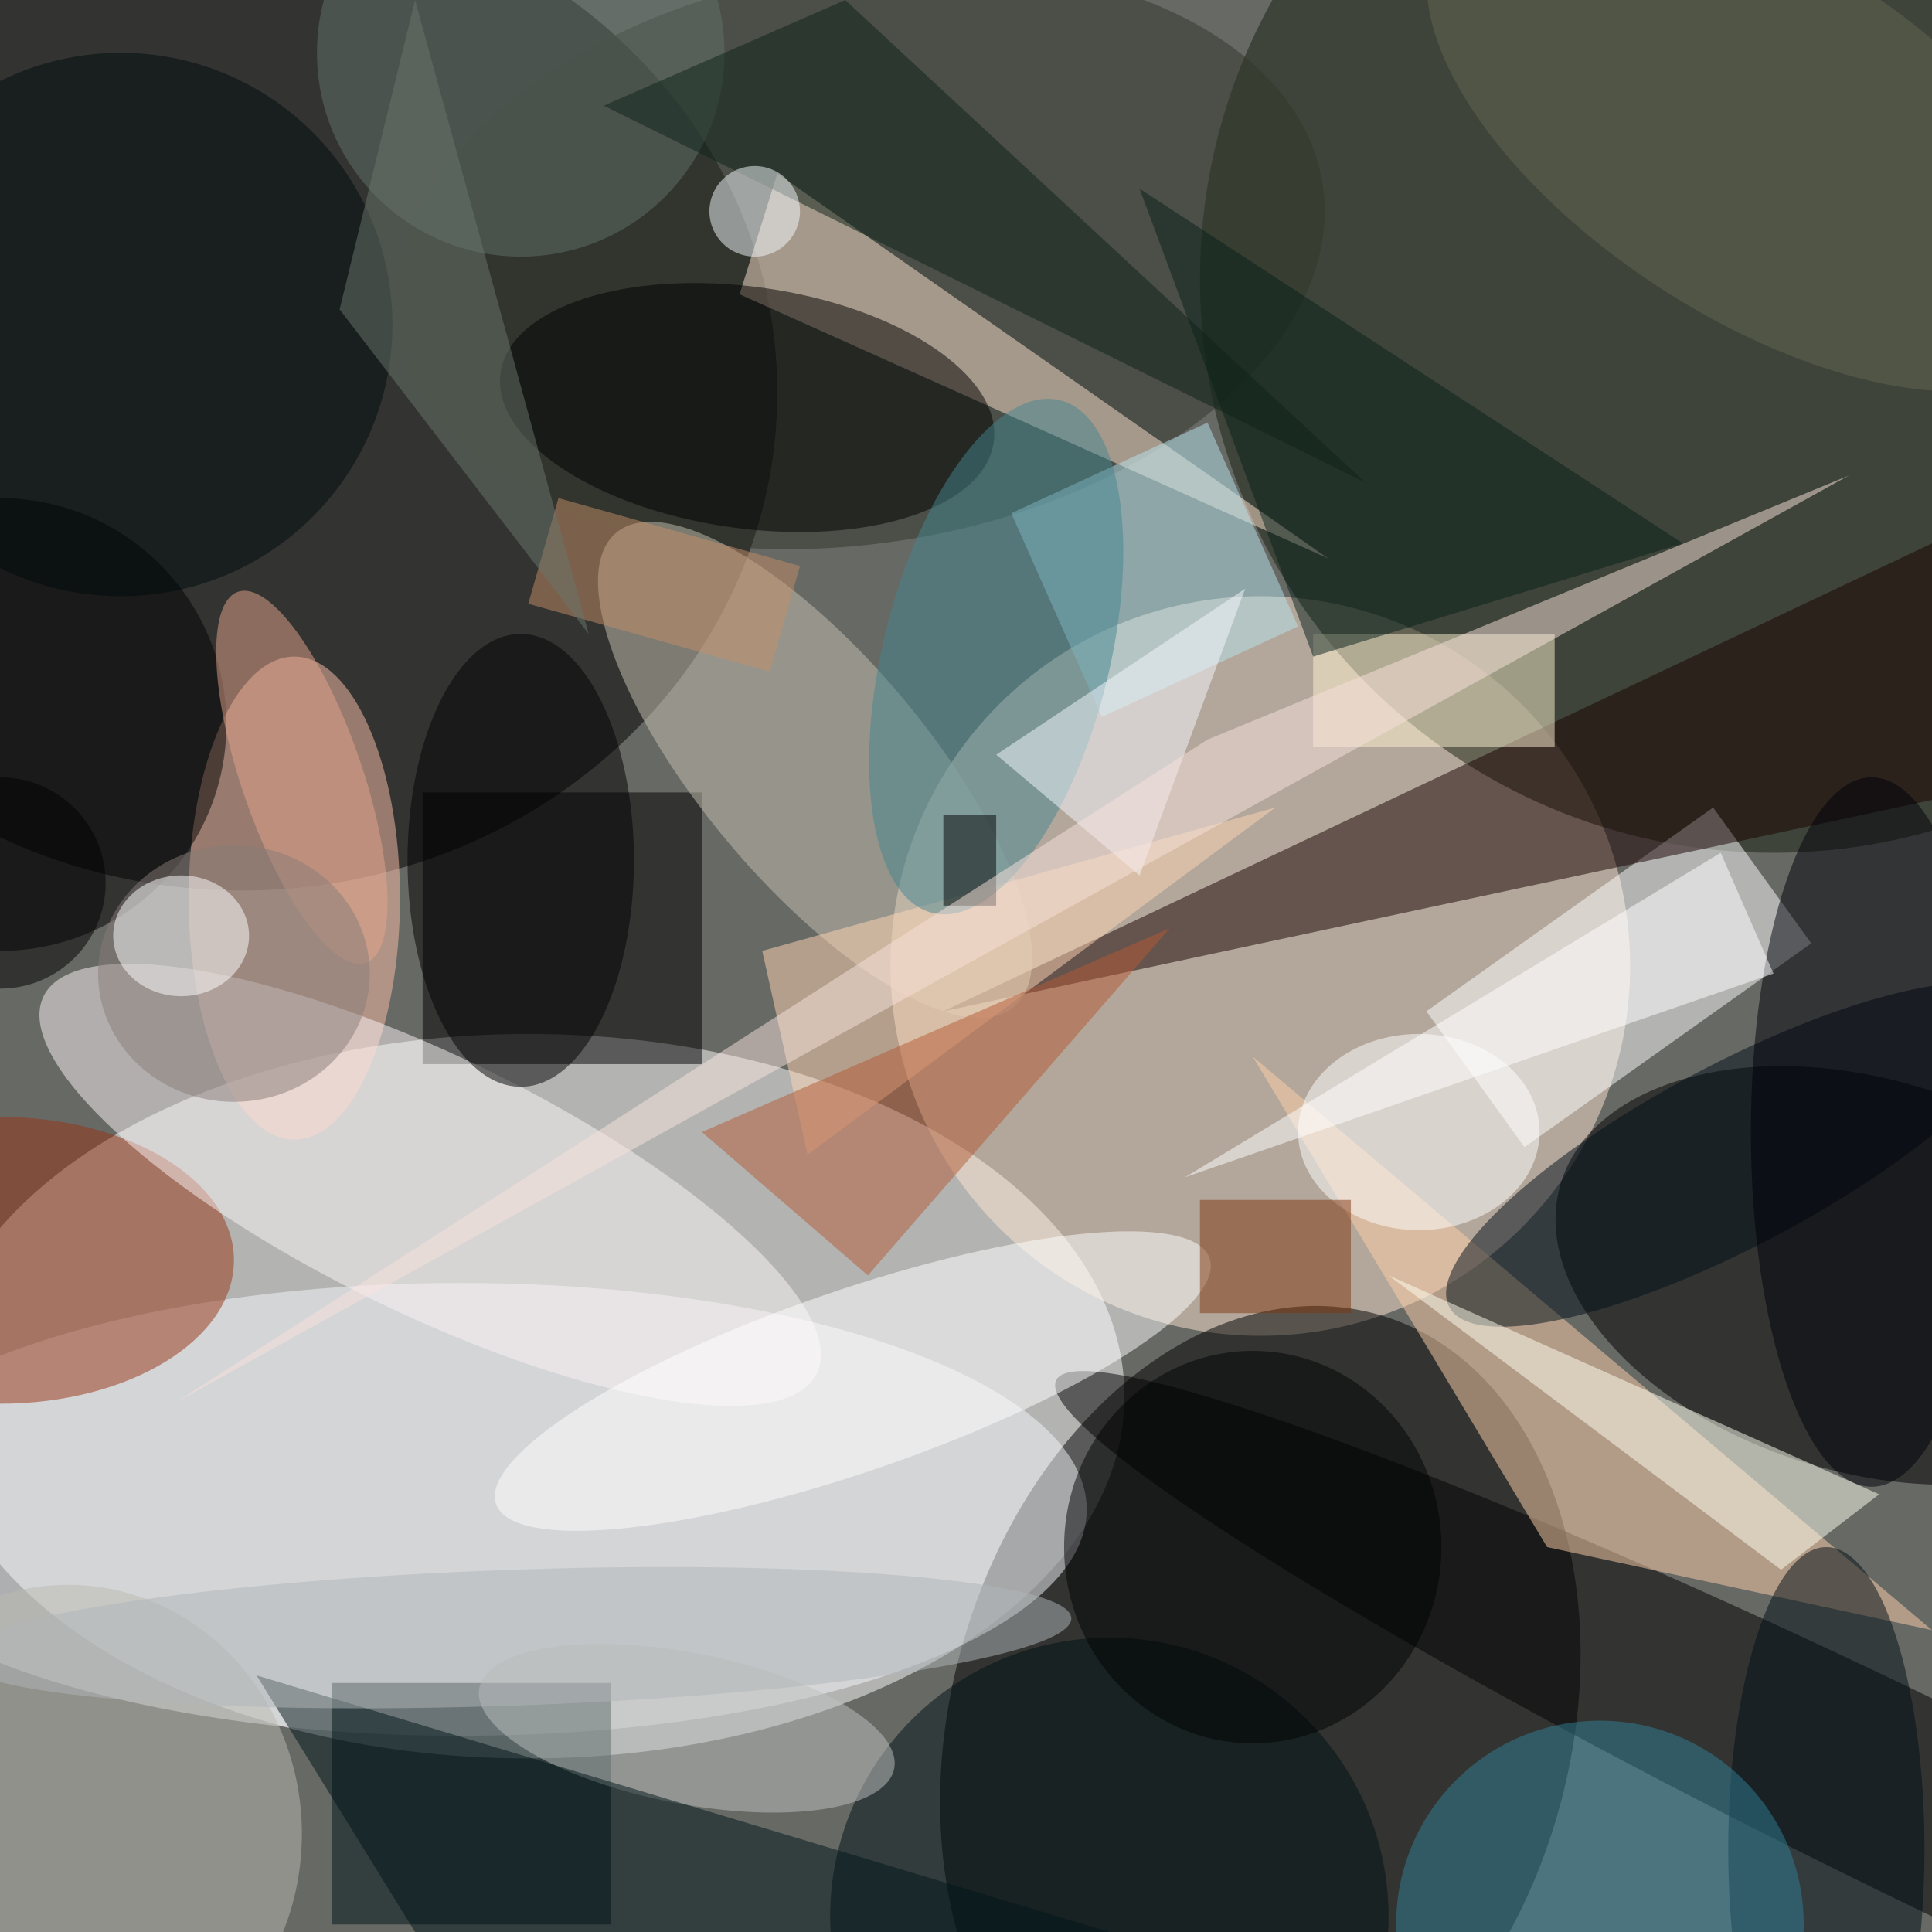
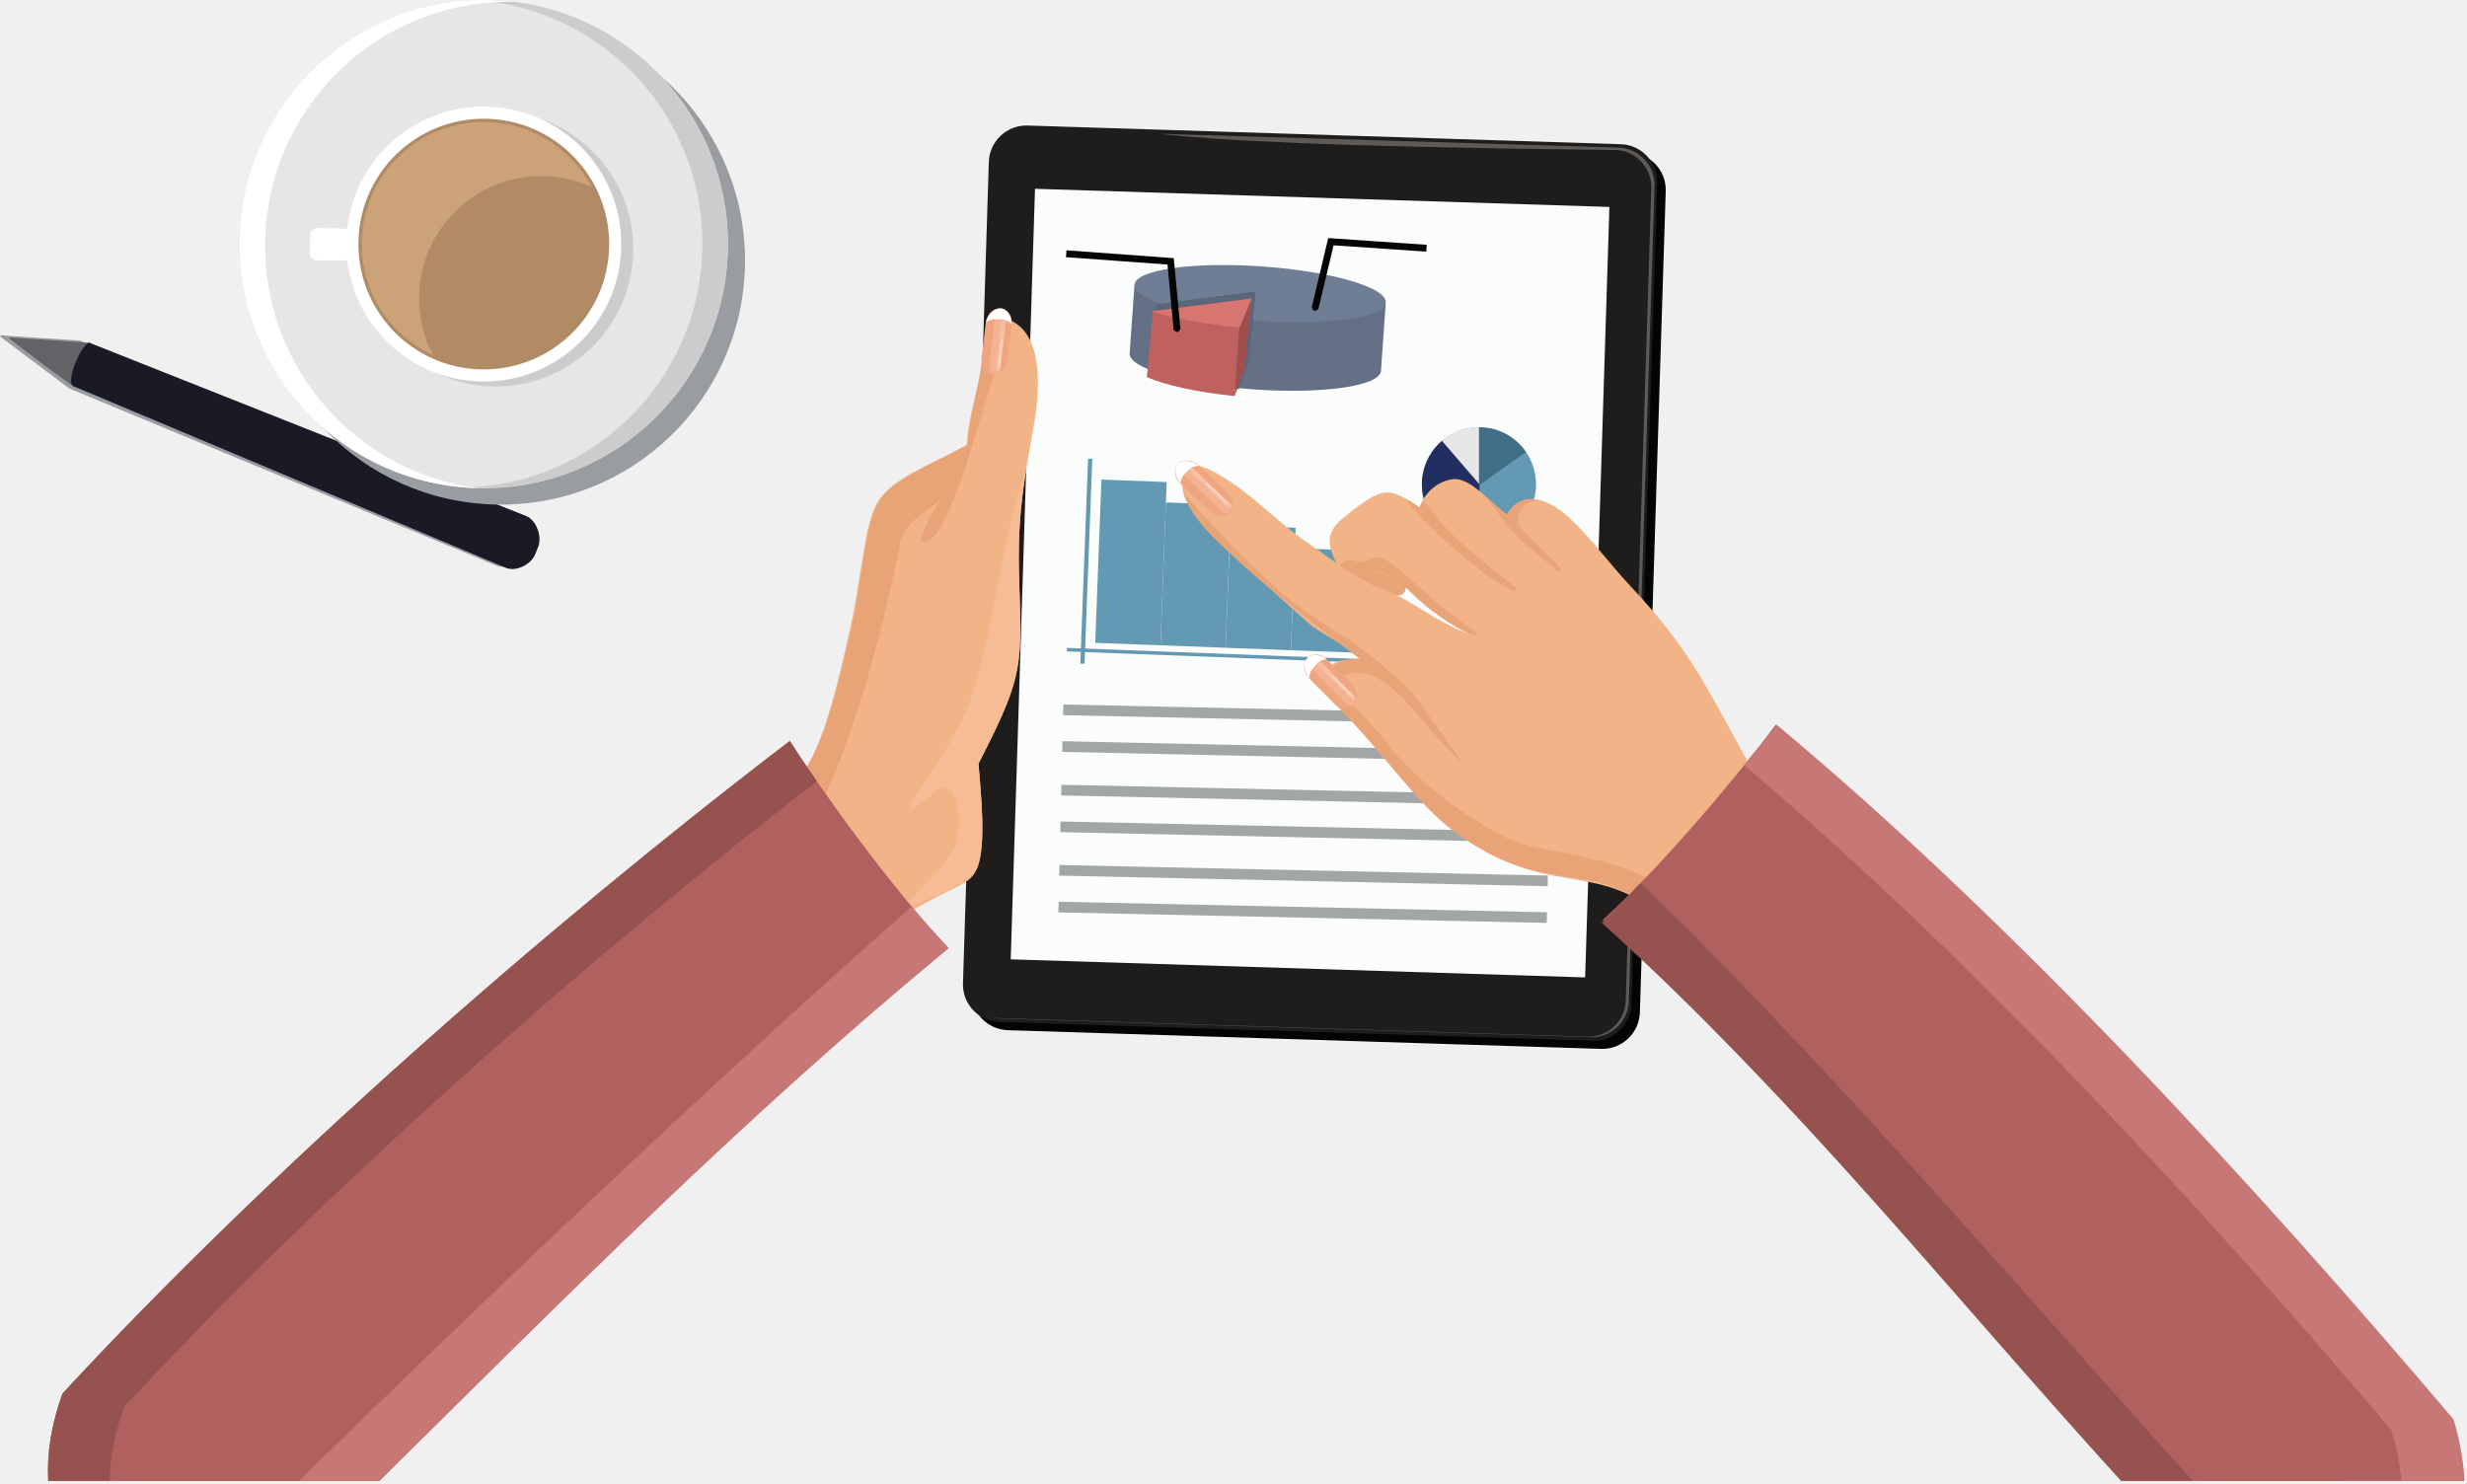
- <svg xmlns="http://www.w3.org/2000/svg" version="1.2" baseProfile="tiny" width="256" height="256" viewBox="0 0 256 256">
-   <rect x="0" y="0" width="256" height="256" id="0" fill="rgb(103,105,101)" fill-opacity="1" />
-   <ellipse cx="70" cy="185" rx="79" ry="48" id="1" fill="rgb(255,255,255)" fill-opacity="0.502" />
-   <circle cx="167" cy="128" r="49" id="2" fill="rgb(255,230,210)" fill-opacity="0.502" />
-   <g transform="translate(167 229) rotate(196) scale(41 57)">
-     <ellipse cx="0" cy="0" rx="1" ry="1" id="3" fill="rgb(0,0,0)" fill-opacity="0.502" />
+ <svg xmlns="http://www.w3.org/2000/svg" width="100%" height="100%" viewBox="0 0 650 391" version="1.1" xml:space="preserve" style="fill-rule:evenodd;clip-rule:evenodd;stroke-linejoin:round;stroke-miterlimit:1.414;">
+   <g transform="matrix(1,0,0,1,-971.275,-1276.42)">
+     <g transform="matrix(4.16667,0,0,4.16667,0,0)">
+       <g transform="matrix(-0.999814,-0.0192779,0.0192779,-0.999814,403.56,432.024)">
+         <path d="M167.407,100.938L171.606,101.135C172.686,101.184 172.681,101.293 171.771,100.619L168.041,97.933L167.949,97.877L140.773,87.216C140.124,86.962 139.184,87.446 138.933,88.096L138.749,88.572C138.498,89.222 138.888,90.27 139.543,90.516L167.385,100.945L167.407,100.938Z" style="fill:rgb(153,156,161);" />
+       </g>
+     </g>
+     <g transform="matrix(4.16667,0,0,4.16667,0,0)">
+       <g transform="matrix(-0.999814,-0.0192779,0.0192779,-0.999814,403.56,432.024)">
+         <path d="M166.769,100.808L170.045,100.966L171.012,101.009C172.093,101.057 172.087,101.166 171.177,100.491L169.582,99.312L167.695,98.01L166.769,100.808Z" style="fill:rgb(97,99,102);" />
+       </g>
+     </g>
+     <g transform="matrix(4.16667,0,0,4.16667,0,0)">
+       <g transform="matrix(-0.999814,-0.0192779,0.0192779,-0.999814,403.56,432.024)">
+         <path d="M166.791,100.818L138.949,90.388C138.294,90.143 137.904,89.096 138.155,88.445L138.339,87.97C138.59,87.319 139.53,86.832 140.179,87.09L167.786,98.066C168.191,98.453 167.293,100.68 166.791,100.818Z" style="fill:rgb(26,26,39);" />
+       </g>
+     </g>
+     <g transform="matrix(4.16667,0,0,4.16667,0,0)">
+       <g transform="matrix(-0.999814,-0.0192779,0.0192779,-0.999814,403.56,432.024)">
+         <path d="M140.859,91.077C149.385,91.077 156.296,97.988 156.296,106.514C156.296,115.039 149.385,121.95 140.859,121.95C132.334,121.95 125.423,115.039 125.423,106.514C125.423,97.988 132.334,91.077 140.859,91.077Z" style="fill:rgb(153,156,161);" />
+       </g>
+     </g>
+     <g transform="matrix(4.16667,0,0,4.16667,0,0)">
+       <g transform="matrix(-0.999814,-0.0192779,0.0192779,-0.999814,403.56,432.024)">
+         <path d="M141.962,92.095C150.487,92.095 157.398,99.006 157.398,107.532C157.398,116.057 150.487,122.968 141.962,122.968C133.436,122.968 126.524,116.057 126.524,107.532C126.524,99.006 133.436,92.095 141.962,92.095Z" style="fill:rgb(230,230,230);" />
+       </g>
+     </g>
+     <g transform="matrix(4.16667,0,0,4.16667,0,0)">
+       <g transform="matrix(-0.999814,-0.0192779,0.0192779,-0.999814,403.56,432.024)">
+         <path d="M141.962,92.095C142.232,92.095 142.5,92.102 142.767,92.116C134.616,92.535 128.136,99.276 128.136,107.532C128.136,115.787 134.616,122.528 142.767,122.948C142.5,122.961 142.232,122.968 141.962,122.968C133.436,122.968 126.524,116.057 126.524,107.532C126.524,99.006 133.436,92.095 141.962,92.095Z" style="fill:rgb(205,204,204);" />
+       </g>
+     </g>
+     <g transform="matrix(4.16667,0,0,4.16667,0,0)">
+       <g transform="matrix(-0.999814,-0.0192779,0.0192779,-0.999814,403.56,432.024)">
+         <path d="M141.981,92.095C150.498,92.105 157.398,99.013 157.398,107.532C157.398,116.057 150.487,122.968 141.962,122.968C141.411,122.968 140.866,122.939 140.33,122.883L140.35,122.883C148.876,122.883 155.788,115.971 155.788,107.446C155.788,99.472 149.74,92.91 141.981,92.095Z" style="fill:white;" />
+       </g>
+     </g>
+     <g transform="matrix(4.16667,0,0,4.16667,0,0)">
+       <g transform="matrix(-0.999814,-0.0192779,0.0192779,-0.999814,403.56,432.024)">
+         <path d="M141.198,98.541C146,98.541 149.892,102.433 149.892,107.234C149.892,112.036 146,115.928 141.198,115.928C136.396,115.928 132.503,112.036 132.503,107.234C132.503,102.433 136.396,98.541 141.198,98.541Z" style="fill:rgb(205,204,204);" />
+       </g>
+     </g>
+     <g transform="matrix(4.16667,0,0,4.16667,0,0)">
+       <g transform="matrix(-0.999814,-0.0192779,0.0192779,-0.999814,403.56,432.024)">
+         <path d="M141.962,98.838C146.763,98.838 150.655,102.73 150.655,107.532C150.655,112.333 146.763,116.225 141.962,116.225C137.16,116.225 133.268,112.333 133.268,107.532C133.268,102.73 137.16,98.838 141.962,98.838Z" style="fill:white;" />
+       </g>
+     </g>
+     <g transform="matrix(4.16667,0,0,4.16667,0,0)">
+       <g transform="matrix(-0.999814,-0.0192779,0.0192779,-0.999814,403.56,432.024)">
+         <path d="M141.962,99.604C146.34,99.604 149.89,103.153 149.89,107.532C149.89,111.91 146.34,115.459 141.962,115.459C137.583,115.459 134.032,111.91 134.032,107.532C134.032,103.153 137.583,99.604 141.962,99.604Z" style="fill:rgb(176,139,102);" />
+       </g>
+     </g>
+     <g transform="matrix(4.16667,0,0,4.16667,0,0)">
+       <g transform="matrix(-0.999814,-0.0192779,0.0192779,-0.999814,403.56,432.024)">
+         <path d="M145.028,100.447C147.764,101.634 149.679,104.358 149.679,107.532C149.679,111.793 146.224,115.249 141.962,115.249C139.053,115.249 136.521,113.64 135.206,111.264C136.146,111.672 137.182,111.898 138.272,111.898C142.535,111.898 145.989,108.443 145.989,104.18C145.989,102.827 145.641,101.554 145.028,100.447Z" style="fill:rgb(204,163,120);" />
+       </g>
+     </g>
+     <g transform="matrix(4.16667,0,0,4.16667,0,0)">
+       <g transform="matrix(-0.999814,-0.0192779,0.0192779,-0.999814,403.56,432.024)">
+         <path d="M150.822,106.302L152.519,106.302C152.75,106.302 152.941,106.493 152.941,106.726L152.941,107.915C152.941,108.148 152.75,108.338 152.519,108.338L150.822,108.338C150.587,108.338 150.397,108.148 150.397,107.915L150.397,106.726C150.397,106.493 150.587,106.302 150.822,106.302Z" style="fill:white;" />
+       </g>
+     </g>
+     <g transform="matrix(4.16667,0,0,4.16667,0,0)">
+       <path d="M298.62,314.797L336.141,315.98C337.443,316.02 338.476,317.119 338.437,318.424L336.802,370.378C336.759,371.68 335.659,372.713 334.354,372.673L296.833,371.491C295.53,371.451 294.497,370.352 294.537,369.046L296.172,317.093C296.215,315.79 297.314,314.757 298.62,314.797Z" style="fill:rgb(3,4,4);" />
+     </g>
+     <g transform="matrix(4.16667,0,0,4.16667,0,0)">
+       <path d="M298.078,314.279L335.6,315.461C336.905,315.501 337.938,316.605 337.895,317.906L336.261,369.86C336.221,371.162 335.118,372.195 333.815,372.155L296.295,370.973C294.989,370.933 293.956,369.833 293.999,368.528L295.634,316.577C295.674,315.272 296.776,314.239 298.078,314.279Z" style="fill:rgb(30,29,28);" />
+     </g>
+     <g transform="matrix(4.16667,0,0,4.16667,0,0)">
+       <path d="M306.426,314.801L335.45,315.674C336.742,315.714 337.769,316.807 337.729,318.103L336.104,369.654C336.064,370.949 334.972,371.973 333.68,371.933L296.444,370.76C296.142,370.75 295.853,370.684 295.59,370.57C295.836,370.667 296.099,370.724 296.378,370.733L333.49,371.902C334.779,371.942 335.868,370.92 335.908,369.631L337.526,318.245C337.566,316.956 336.546,315.866 335.254,315.827C334.36,315.8 313.577,315.674 306.426,314.801Z" style="fill:rgb(94,90,88);" />
+     </g>
+     <g transform="matrix(4.16667,0,0,4.16667,0,0)">
+       <path d="M298.554,318.281L334.875,319.428L333.341,368.152L297.019,367.01L298.554,318.281Z" style="fill:rgb(251,252,252);" />
+     </g>
+     <g transform="matrix(4.16667,0,0,4.16667,0,0)">
+       <path d="M300.287,353.215L331.168,353.883L331.155,354.557L300.271,353.89L300.287,353.215Z" style="fill:rgb(163,166,166);" />
+     </g>
+     <g transform="matrix(4.16667,0,0,4.16667,0,0)">
+       <path d="M300.168,358.291L331.049,358.958L331.032,359.633L300.151,358.965L300.168,358.291Z" style="fill:rgb(163,166,166);" />
+     </g>
+     <g transform="matrix(4.16667,0,0,4.16667,0,0)">
+       <path d="M300.048,363.366L330.93,364.034L330.913,364.708L300.031,364.04L300.048,363.366Z" style="fill:rgb(163,166,166);" />
+     </g>
+     <g transform="matrix(4.16667,0,0,4.16667,0,0)">
+       <path d="M302.755,336.67L306.881,336.826L306.488,347.149L302.363,346.994L302.755,336.67Z" style="fill:rgb(99,153,178);" />
+     </g>
+     <g transform="matrix(4.16667,0,0,4.16667,0,0)">
+       <path d="M306.831,338.115L310.953,338.272L310.61,347.306L306.488,347.149L306.831,338.115Z" style="fill:rgb(99,153,178);" />
+     </g>
+     <g transform="matrix(4.16667,0,0,4.16667,0,0)">
+       <path d="M310.906,339.564L315.032,339.72L314.736,347.462L310.61,347.306L310.906,339.564Z" style="fill:rgb(99,153,178);" />
+     </g>
+     <g transform="matrix(4.16667,0,0,4.16667,0,0)">
+       <path d="M314.982,341.008L319.107,341.168L318.861,347.618L314.736,347.462L314.982,341.008Z" style="fill:rgb(99,153,178);" />
+     </g>
+     <g transform="matrix(4.16667,0,0,4.16667,0,0)">
+       <path d="M302.177,335.358L301.686,348.319L301.42,348.31L301.911,335.348L302.177,335.358Z" style="fill:rgb(99,153,178);" />
+     </g>
+     <g transform="matrix(4.16667,0,0,4.16667,0,0)">
+       <path d="M300.576,347.313L320.665,348.076L320.659,348.296L300.566,347.535L300.576,347.313Z" style="fill:rgb(99,153,178);" />
+     </g>
+     <g transform="matrix(4.16667,0,0,4.16667,0,0)">
+       <path d="M300.344,350.894L331.225,351.561L331.208,352.235L300.327,351.567L300.344,350.894Z" style="fill:rgb(163,166,166);" />
+     </g>
+     <g transform="matrix(4.16667,0,0,4.16667,0,0)">
+       <path d="M300.224,355.969L331.105,356.637L331.089,357.311L300.207,356.644L300.224,355.969Z" style="fill:rgb(163,166,166);" />
+     </g>
+     <g transform="matrix(4.16667,0,0,4.16667,0,0)">
+       <path d="M300.102,361.044L330.985,361.712L330.969,362.386L300.085,361.715L300.102,361.044Z" style="fill:rgb(163,166,166);" />
+     </g>
+     <g transform="matrix(4.16667,0,0,4.16667,0,0)">
+       <path d="M326.628,333.361C328.621,333.361 330.238,334.98 330.238,336.973C330.238,338.965 328.621,340.583 326.628,340.583C324.635,340.583 323.018,338.965 323.018,336.973C323.018,334.98 324.635,333.361 326.628,333.361Z" style="fill:rgb(99,153,178);" />
+     </g>
+     <g transform="matrix(4.16667,0,0,4.16667,0,0)">
+       <path d="M326.628,333.361C326.804,333.361 326.977,333.375 327.149,333.398L326.628,337.042L323.018,336.973C323.018,336.278 323.213,335.63 323.552,335.079C324.189,334.049 325.329,333.361 326.628,333.361Z" style="fill:rgb(230,230,230);" />
+     </g>
+     <g transform="matrix(4.16667,0,0,4.16667,0,0)">
+       <path d="M326.661,336.973L326.628,340.583C324.635,340.583 323.018,338.965 323.018,336.973C323.018,335.869 323.512,334.883 324.289,334.222L326.661,336.973Z" style="fill:rgb(34,45,96);" />
+     </g>
+     <g transform="matrix(4.16667,0,0,4.16667,0,0)">
+       <path d="M326.628,333.361C327.86,333.361 328.949,333.98 329.601,334.923L326.628,337.042L326.628,333.361Z" style="fill:rgb(63,111,134);" />
+     </g>
+     <g transform="matrix(4.16667,0,0,4.16667,0,0)">
+       <path d="M320.426,329.841C320.267,330.768 316.696,331.27 312.364,330.964C308.033,330.658 304.565,329.661 304.539,328.725L304.539,328.722L304.539,328.685L304.841,324.417L320.731,325.532L320.43,329.805L320.43,329.841L320.426,329.841Z" style="fill:rgb(100,112,133);" />
+     </g>
+     <g transform="matrix(4.16667,0,0,4.16667,0,0)">
+       <path d="M312.913,323.19C317.301,323.5 320.802,324.52 320.735,325.47C320.669,326.416 317.059,326.938 312.67,326.629C308.282,326.319 304.778,325.3 304.845,324.351C304.911,323.4 308.521,322.882 312.913,323.19Z" style="fill:rgb(111,125,149);" />
+     </g>
+     <g transform="matrix(4.16667,0,0,4.16667,0,0)">
+       <path d="M311.435,330.953C309.066,330.711 307.057,330.266 305.881,329.758L306.256,325.586L312.511,324.785L311.74,326.619L311.435,330.953Z" style="fill:rgb(89,102,123);" />
+     </g>
+     <g transform="matrix(4.16667,0,0,4.16667,0,0)">
+       <path d="M311.435,330.953L312.079,329.216L312.511,324.785L311.74,326.619L311.435,330.953Z" style="fill:rgb(89,102,123);" />
+     </g>
+     <g transform="matrix(4.16667,0,0,4.16667,0,0)">
+       <path d="M306.232,325.586L312.511,324.785L311.74,326.619L311.74,326.622C309.551,326.403 307.438,326.044 306.232,325.586Z" style="fill:rgb(89,102,123);" />
+     </g>
+     <g transform="matrix(4.16667,0,0,4.16667,0,0)">
+       <path d="M311.179,331.389C308.811,331.147 306.801,330.701 305.625,330.189L306,326.018L312.255,325.221L311.484,327.051L311.179,331.389Z" style="fill:rgb(190,97,95);" />
+     </g>
+     <g transform="matrix(4.16667,0,0,4.16667,0,0)">
+       <path d="M311.179,331.389L311.823,329.651L312.255,325.221L311.484,327.051L311.179,331.389Z" style="fill:rgb(161,79,77);" />
+     </g>
+     <g transform="matrix(4.16667,0,0,4.16667,0,0)">
+       <path d="M305.978,326.021L312.255,325.221L311.484,327.051L311.484,327.054C309.296,326.835 307.187,326.476 305.978,326.021Z" style="fill:rgb(215,117,113);" />
+     </g>
+     <g transform="matrix(4.16667,0,0,4.16667,0,0)">
+       <path d="M307.322,327.233L306.934,323.071L300.513,322.603L300.543,322.171L307.146,322.652L307.329,322.666L307.346,322.849L307.754,327.196L307.322,327.233Z" style="fill:rgb(3,4,4);" />
+     </g>
+     <g transform="matrix(4.16667,0,0,4.16667,0,0)">
+       <path d="M307.548,327.034C307.631,327.041 307.694,327.11 307.691,327.196C307.685,327.28 307.611,327.343 307.528,327.336C307.442,327.329 307.379,327.257 307.386,327.174C307.393,327.091 307.465,327.027 307.548,327.034Z" style="fill:rgb(3,4,4);" />
+     </g>
+     <g transform="matrix(4.16667,0,0,4.16667,0,0)">
+       <path d="M316.042,325.825L317.052,321.576L317.095,321.397L317.277,321.41L323.326,321.822L323.296,322.254L317.434,321.855L316.464,325.925L316.042,325.825Z" style="fill:rgb(3,4,4);" />
+     </g>
+     <g transform="matrix(4.16667,0,0,4.16667,0,0)">
+       <path d="M316.268,325.692C316.185,325.689 316.111,325.752 316.104,325.835C316.098,325.918 316.161,325.991 316.244,325.998C316.331,326.001 316.403,325.938 316.407,325.855C316.414,325.772 316.351,325.698 316.268,325.692Z" style="fill:rgb(3,4,4);" />
+     </g>
+     <g transform="matrix(4.16667,0,0,4.16667,0,0)">
+       <path d="M240.584,400L249.316,395.048C250.452,396.403 252.106,398.141 253.993,400L240.584,400Z" style="fill:rgb(176,96,94);" />
+     </g>
+     <g transform="matrix(4.16667,0,0,4.16667,0,0)">
+       <path d="M295.494,326.878C296.557,326.532 296.703,326.343 297.391,326.825C298.995,327.94 298.908,330.91 298.447,333.441C298.151,335.065 297.952,336.189 297.782,337.517C297.182,342.204 297.886,345.077 297.523,348.037C297.291,349.92 296.57,351.551 294.982,354.627C295.146,356.67 295.464,359.732 294.919,361.184C294.574,362.107 293.939,362.24 292.352,363.058C288.805,364.888 286.336,366.851 279.68,373.245L274.152,366.249C279.301,361.516 282.211,358.569 284.32,354.527C285.354,352.544 286.008,349.811 286.765,346.528C287.672,342.605 287.698,339.517 288.645,338.019C289.525,336.624 291.581,335.909 294.226,334.478C294.338,332.96 294.647,332.023 294.926,330.718C295.175,329.562 295.335,328.13 295.494,326.878Z" style="fill:rgb(242,179,135);" />
+     </g>
+     <g transform="matrix(4.16667,0,0,4.16667,0,0)">
+       <path d="M298.009,335.952C297.929,336.471 297.853,336.976 297.782,337.517C297.182,342.204 297.886,345.08 297.523,348.037C297.291,349.917 296.57,351.551 294.982,354.627C295.146,356.67 295.464,359.732 294.919,361.184C294.617,361.987 292.401,363.041 290.213,363.784C291.96,361.493 294.129,360.649 293.684,357.613C293.581,356.909 293.365,356.371 293.043,356.165C292.733,355.966 292.494,356.244 291.896,356.706C289.964,358.201 290.624,357.324 291.479,355.969C292.704,354.016 293.847,352.398 294.471,350.571C296.135,345.682 296.212,341.062 298.009,335.952Z" style="fill:rgb(245,188,150);" />
+     </g>
+     <g transform="matrix(4.16667,0,0,4.16667,0,0)">
+       <path d="M295.534,326.855C295.627,326.825 296.314,326.629 296.411,326.608C296.736,328.356 295.793,330.419 294.969,333.223C294.61,334.428 294.288,335.577 293.856,336.757C293.335,338.185 292.282,340.995 291.368,340.593C291.239,340.486 291.718,339.225 292.574,337.966C291.219,339.059 290.27,339.4 290,340.789C289.339,344.193 287.954,350.216 285.791,355.511C283.323,361.556 280.646,362.286 275.468,367.13L273.628,365.13C284.077,355.822 284.543,356.5 286.848,346.528C287.755,342.605 287.781,339.517 288.728,338.019C289.608,336.624 291.668,335.909 294.309,334.478C294.421,332.96 294.67,332.023 294.946,330.718C295.195,329.562 295.374,328.106 295.534,326.855Z" style="fill:rgb(232,164,119);" />
+     </g>
+     <g transform="matrix(4.16667,0,0,4.16667,0,0)">
+       <path d="M295.438,326.752L295.175,328.997C295.112,329.525 295.435,329.977 295.886,330.007C296.338,330.033 296.756,329.628 296.819,329.1L297.082,326.855C297.142,326.326 296.822,325.875 296.371,325.845C295.919,325.818 295.501,326.227 295.438,326.752Z" style="fill:rgb(238,165,128);" />
+     </g>
+     <g transform="matrix(4.16667,0,0,4.16667,0,0)">
+       <path d="M296.045,326.257L295.657,329.562C295.63,329.798 295.773,330 295.976,330.014C296.175,330.023 296.364,329.844 296.391,329.608L296.776,326.3C296.806,326.067 296.663,325.864 296.461,325.852C296.258,325.838 296.072,326.021 296.045,326.257Z" style="fill:rgb(243,178,146);" />
+     </g>
+     <g transform="matrix(4.16667,0,0,4.16667,0,0)">
+       <path d="M296.414,326.752L296.075,329.638C296.065,329.731 296.118,329.808 296.198,329.814C296.278,329.821 296.351,329.748 296.361,329.658L296.696,326.769C296.71,326.679 296.653,326.599 296.573,326.596C296.497,326.589 296.424,326.658 296.414,326.752Z" style="fill:rgb(248,191,163);" />
+     </g>
+     <g transform="matrix(4.16667,0,0,4.16667,0,0)">
+       <path d="M297.072,326.821C297.065,326.293 296.776,325.871 296.371,325.845C295.966,325.821 295.58,326.203 295.454,326.722C295.66,326.582 295.893,326.506 296.129,326.522L296.454,326.542C296.689,326.556 296.899,326.658 297.072,326.821Z" style="fill:white;" />
+     </g>
+     <g transform="matrix(4.16667,0,0,4.16667,0,0)">
+       <path d="M296.428,327.828L296.229,329.528C296.225,329.552 296.238,329.571 296.258,329.571C296.278,329.575 296.298,329.555 296.301,329.532L296.5,327.835C296.504,327.812 296.487,327.788 296.467,327.788C296.447,327.788 296.428,327.805 296.428,327.828Z" style="fill:rgb(253,227,214);" />
+     </g>
+     <g transform="matrix(4.16667,0,0,4.16667,0,0)">
+       <path d="M237.06,394.467C250.024,380.466 267.276,365.243 283.048,353.202C285.001,356.251 289.426,362.456 293.089,366.299C280.145,376.975 268.778,388.441 257.088,400L236.156,400C236.06,398.316 236.339,396.446 237.06,394.467Z" style="fill:rgb(176,96,94);" />
+     </g>
+     <g transform="matrix(4.16667,0,0,4.16667,0,0)">
+       <path d="M236.156,400C236.06,398.316 236.339,396.446 237.057,394.467C250.024,380.466 267.276,365.243 283.048,353.202C283.5,353.902 284.077,354.773 284.752,355.743C269.589,367.495 253.326,381.961 240.959,395.317C240.358,396.968 240.065,398.546 240.039,400L236.156,400Z" style="fill:rgb(150,82,79);" />
+     </g>
+     <g transform="matrix(4.16667,0,0,4.16667,0,0)">
+       <path d="M290.758,363.675C291.548,364.615 292.335,365.509 293.089,366.299C280.145,376.975 268.778,388.441 257.088,400L252.011,400C262.371,389.833 278.295,374.62 290.758,363.675Z" style="fill:rgb(199,120,118);" />
+     </g>
+     <g transform="matrix(4.16667,0,0,4.16667,0,0)">
+       <path d="M321.98,343.48C322.044,343.738 321.791,343.991 321.546,344.004C320.643,344.054 318.317,342.666 318.071,342.569C318.45,342.366 318.676,341.998 319.2,341.965C319.726,341.932 320.549,342.121 321.037,342.387C321.522,342.652 321.897,343.127 321.98,343.48Z" style="fill:rgb(232,164,119);" />
+     </g>
+     <g transform="matrix(4.16667,0,0,4.16667,0,0)">
+       <path d="M318.506,342.649C319.311,342.446 320.081,342.406 320.818,342.735C322.313,343.403 324.203,345.091 325.92,346.386C324.396,345.938 322.018,344.131 320.845,343.705C319.098,343.071 318.506,342.649 318.506,342.649ZM349.245,361.197C343.697,355.972 344.093,354.959 340.632,349.149C339.569,347.366 338.134,345.436 336.234,343.437C334.836,341.965 333.009,339.417 331.567,338.474C330.411,337.72 329.132,337.583 328.401,338.886C327.382,338.175 326.08,336.504 324.983,336.644C324.193,336.743 323.286,337.291 322.864,338.427C321.881,337.753 321.297,337.474 320.771,337.483C319.951,337.504 318.756,338.53 318.008,339.132C316.553,340.297 317.33,341.423 318.058,342.775C315.201,342.669 317.885,347.289 319.51,348.203C318.104,348.04 317.543,347.718 316.237,349.585C317.424,350.674 318.766,352.089 319.984,353.521C322.492,356.474 323.642,357.965 325.545,359.271C332.438,363.99 334.825,359.403 341.386,367.512L349.245,361.197Z" style="fill:rgb(242,179,135);" />
+     </g>
+     <g transform="matrix(4.16667,0,0,4.16667,0,0)">
+       <path d="M316.265,349.495C320.21,344.901 323.509,352.143 325.694,354.644C322.994,352.634 320.449,346.845 317.161,349.607C317.32,349.688 318.596,350.595 320.821,353.345C323.213,356.301 325.581,357.706 327.398,358.825C331.328,361.247 336.739,359.107 342.814,366.362L341.316,367.611C334.427,358.984 332.438,363.99 325.545,359.271C323.642,357.965 322.492,356.474 319.984,353.521C318.766,352.089 317.241,350.598 316.265,349.495ZM317.719,342.15L318.058,342.775L317.932,342.772L317.968,342.782C318.749,343.001 319.383,343.383 320.47,343.52L318.49,342.612C319.423,342.593 320.008,342.37 320.599,342.593C321.729,343.022 322.559,344.147 323.559,344.895C324.31,345.459 325.993,346.655 326.535,346.473C326.611,346.445 324.934,345.27 323.871,344.37C322.563,343.264 321.233,341.855 320.37,341.6C319.944,341.474 319.662,341.815 319.24,341.878C318.928,341.925 318.463,341.643 318.164,341.822C318.015,341.911 317.865,342.022 317.719,342.15ZM323.137,337.926C323.16,337.999 323.193,338.075 323.246,338.151C324.412,339.872 326.275,341.356 327.571,342.413C328.285,342.998 329.043,343.496 329.01,343.659C328.96,343.921 327.993,343.347 326.967,342.586C325.332,341.377 323.256,339.497 322.303,338.294C322.303,338.294 322.153,338.102 321.957,337.862C322.224,338.009 322.525,338.201 322.881,338.443C322.947,338.261 323.034,338.089 323.137,337.926ZM330.352,337.949C329.591,337.796 328.873,338.032 328.392,338.886C327.934,338.564 327.418,338.049 326.891,337.594C327.894,338.716 328.266,339.604 329.392,340.616C329.627,340.825 331.518,342.406 331.604,342.423C332.218,342.556 331.162,341.603 330.368,340.842C329.747,340.247 329.182,339.666 329.129,339.47C328.97,338.882 329.428,338.351 329.764,338.148C329.92,338.056 330.119,337.988 330.352,337.949Z" style="fill:rgb(232,164,119);" />
+     </g>
+     <g transform="matrix(4.16667,0,0,4.16667,0,0)">
+       <path d="M323.189,350.398L316.098,345.968L310.411,340.872C307.442,338.115 307.631,336.597 308.166,336.096C308.638,335.653 309.156,335.641 311.01,336.873C312.411,337.806 313.999,339.4 315.377,340.37C317.785,342.067 318.686,342.762 320.396,343.609C321.722,344.267 322.037,344.293 323.227,345.29C324.033,345.968 324.927,346.734 325.05,346.622C325.754,349.106 324.728,349.953 323.189,350.398Z" style="fill:rgb(242,179,135);" />
+     </g>
+     <g transform="matrix(4.16667,0,0,4.16667,0,0)">
+       <path d="M310.411,340.872C308.797,339.374 308.119,338.241 307.917,337.44C309.811,339.696 311.598,341.477 313.557,343.31C315.032,344.689 316.875,345.838 318.32,346.731C318.603,346.904 322.041,349.386 323.153,351.116C320.33,348.87 313.8,344.227 310.411,340.872Z" style="fill:rgb(232,164,119);" />
+     </g>
+     <g transform="matrix(4.16667,0,0,4.16667,0,0)">
+       <path d="M307.771,336.949L309.524,338.623C309.937,339.015 310.541,339.082 310.866,338.77C311.192,338.457 311.122,337.879 310.711,337.487L308.957,335.81C308.545,335.418 307.94,335.352 307.614,335.664C307.289,335.976 307.359,336.554 307.771,336.949Z" style="fill:rgb(238,165,128);" />
+     </g>
+     <g transform="matrix(4.16667,0,0,4.16667,0,0)">
+       <path d="M307.751,336.175L310.335,338.644C310.518,338.815 310.787,338.846 310.933,338.706C311.076,338.566 311.046,338.311 310.863,338.135L308.279,335.667C308.093,335.491 307.824,335.464 307.681,335.604C307.535,335.743 307.564,335.999 307.751,336.175Z" style="fill:rgb(243,178,146);" />
+     </g>
+     <g transform="matrix(4.16667,0,0,4.16667,0,0)">
+       <path d="M308.422,336.231L310.678,338.388C310.75,338.454 310.854,338.467 310.91,338.414C310.966,338.357 310.956,338.258 310.883,338.191L308.628,336.035C308.555,335.966 308.452,335.956 308.396,336.009C308.339,336.065 308.349,336.165 308.422,336.231Z" style="fill:rgb(248,191,163);" />
+     </g>
+     <g transform="matrix(4.16667,0,0,4.16667,0,0)">
+       <path d="M308.924,335.797C308.465,335.451 307.907,335.385 307.614,335.664C307.322,335.942 307.396,336.478 307.758,336.916C307.774,336.67 307.864,336.451 308.033,336.288L308.27,336.063C308.438,335.899 308.668,335.814 308.924,335.797Z" style="fill:white;" />
+     </g>
+     <g transform="matrix(4.16667,0,0,4.16667,0,0)">
+       <path d="M309.355,336.933L310.684,338.201C310.704,338.218 310.73,338.222 310.744,338.208C310.761,338.194 310.757,338.168 310.737,338.151L309.408,336.883C309.392,336.866 309.365,336.862 309.349,336.876C309.335,336.89 309.339,336.916 309.355,336.933Z" style="fill:rgb(253,227,214);" />
+     </g>
+     <g transform="matrix(4.16667,0,0,4.16667,0,0)">
+       <path d="M315.902,349.256L317.496,350.86C317.868,351.235 318.423,351.269 318.726,350.934C319.031,350.598 318.975,350.013 318.6,349.638L317.005,348.033C316.633,347.658 316.078,347.625 315.776,347.96C315.474,348.296 315.53,348.881 315.902,349.256Z" style="fill:rgb(238,165,128);" />
+     </g>
+     <g transform="matrix(4.16667,0,0,4.16667,0,0)">
+       <path d="M315.893,348.472L318.237,350.834C318.406,351.003 318.652,351.017 318.789,350.867C318.922,350.718 318.898,350.458 318.732,350.289L316.384,347.927C316.218,347.758 315.972,347.744 315.836,347.894C315.699,348.043 315.727,348.303 315.893,348.472Z" style="fill:rgb(243,178,146);" />
+     </g>
+     <g transform="matrix(4.16667,0,0,4.16667,0,0)">
+       <path d="M316.51,348.492L318.56,350.555C318.623,350.621 318.719,350.628 318.772,350.567C318.825,350.512 318.815,350.408 318.749,350.346L316.703,348.279C316.637,348.216 316.54,348.209 316.486,348.266C316.437,348.325 316.447,348.426 316.51,348.492Z" style="fill:rgb(248,191,163);" />
+     </g>
+     <g transform="matrix(4.16667,0,0,4.16667,0,0)">
+       <path d="M316.979,348.021C316.56,347.694 316.049,347.661 315.776,347.96C315.504,348.263 315.563,348.801 315.889,349.226C315.909,348.974 315.995,348.747 316.154,348.571L316.37,348.329C316.53,348.153 316.739,348.054 316.979,348.021Z" style="fill:white;" />
+     </g>
+     <g transform="matrix(4.16667,0,0,4.16667,0,0)">
+       <path d="M317.36,349.152L318.566,350.368C318.583,350.382 318.606,350.385 318.623,350.368C318.636,350.355 318.633,350.329 318.616,350.313L317.41,349.1C317.394,349.083 317.37,349.08 317.357,349.097C317.344,349.109 317.344,349.136 317.36,349.152Z" style="fill:rgb(253,227,214);" />
+     </g>
+     <g transform="matrix(4.16667,0,0,4.16667,0,0)">
+       <path d="M381.617,400L376.067,396.311C375.061,397.354 373.682,398.625 372.111,400L381.617,400Z" style="fill:rgb(176,96,94);" />
+     </g>
+     <g transform="matrix(4.16667,0,0,4.16667,0,0)">
+       <path d="M388.337,396.603C376.396,381.715 360.27,365.303 345.395,352.176C343.229,355.078 338.373,360.951 334.45,364.522C346.371,375.875 356.729,387.88 367.352,400L388.922,400C388.865,398.924 388.676,397.788 388.337,396.603Z" style="fill:rgb(176,96,94);" />
+     </g>
+     <g transform="matrix(4.16667,0,0,4.16667,0,0)">
+       <path d="M388.251,396.098C375.907,381.542 360.694,364.9 345.465,352.186C344.983,352.866 344.109,353.797 343.398,354.733C358.03,367.136 372.546,382.894 384.318,396.775C384.646,397.828 384.856,398.907 384.963,400L388.948,400C388.872,398.679 388.649,397.366 388.251,396.098Z" style="fill:rgb(199,120,118);" />
+     </g>
+     <g transform="matrix(4.16667,0,0,4.16667,0,0)">
+       <path d="M336.839,362.184C336.008,363.091 335.185,363.947 334.394,364.701C346.617,375.72 356.396,388.099 367.234,400L371.775,400C362.06,389.305 348.484,373.355 336.839,362.184Z" style="fill:rgb(150,82,79);" />
+     </g>
  </g>
-   <ellipse cx="32" cy="52" rx="71" ry="66" id="4" fill="rgb(0,0,0)" fill-opacity="0.502" />
-   <ellipse cx="61" cy="200" rx="83" ry="30" id="5" fill="rgb(246,246,251)" fill-opacity="0.502" />
-   <g transform="translate(247 169) rotate(287) scale(26 42)">
-     <ellipse cx="0" cy="0" rx="1" ry="1" id="6" fill="rgb(0,0,0)" fill-opacity="0.502" />
-   </g>
-   <circle cx="235" cy="37" r="76" id="7" fill="rgb(23,32,15)" fill-opacity="0.502" />
-   <polygon points="189,134 227,107 240,125 202,152" id="8" fill="rgb(255,255,255)" fill-opacity="0.502" />
-   <rect x="56" y="105" width="37" height="36" id="9" fill="rgb(0,0,0)" fill-opacity="0.502" />
-   <rect x="44" y="223" width="37" height="32" id="10" fill="rgb(0,20,25)" fill-opacity="0.502" />
-   <ellipse cx="39" cy="119" rx="14" ry="32" id="11" fill="rgb(253,192,169)" fill-opacity="0.502" />
-   <g transform="translate(114 34) rotate(261) scale(38 62)">
-     <ellipse cx="0" cy="0" rx="1" ry="1" id="12" fill="rgb(48,54,42)" fill-opacity="0.502" />
-   </g>
-   <polygon points="256,106 256,72 125,134" id="13" fill="rgb(25,0,0)" fill-opacity="0.502" />
-   <g transform="translate(255 239) rotate(206) scale(128 13)">
-     <ellipse cx="0" cy="0" rx="1" ry="1" id="14" fill="rgb(0,0,0)" fill-opacity="0.502" />
-   </g>
-   <g transform="translate(108 102) rotate(50) scale(41 15)">
-     <ellipse cx="0" cy="0" rx="1" ry="1" id="15" fill="rgb(199,193,178)" fill-opacity="0.502" />
-   </g>
-   <polygon points="166,140 256,216 205,205" id="16" fill="rgb(255,208,170)" fill-opacity="0.502" />
-   <ellipse cx="0" cy="167" rx="31" ry="19" id="17" fill="rgb(151,53,20)" fill-opacity="0.502" />
-   <g transform="translate(57 157) rotate(296) scale(17 57)">
-     <ellipse cx="0" cy="0" rx="1" ry="1" id="18" fill="rgb(251,244,245)" fill-opacity="0.502" />
-   </g>
-   <circle cx="0" cy="96" r="30" id="19" fill="rgb(0,0,0)" fill-opacity="0.502" />
-   <g transform="translate(230 153) rotate(152) scale(43 12)">
-     <ellipse cx="0" cy="0" rx="1" ry="1" id="20" fill="rgb(0,15,25)" fill-opacity="0.502" />
-   </g>
-   <polygon points="103,23 98,39 176,74" id="21" fill="rgb(255,227,208)" fill-opacity="0.502" />
-   <circle cx="147" cy="254" r="37" id="22" fill="rgb(0,16,21)" fill-opacity="0.502" />
-   <g transform="translate(99 54) rotate(278) scale(16 33)">
-     <ellipse cx="0" cy="0" rx="1" ry="1" id="23" fill="rgb(0,0,0)" fill-opacity="0.502" />
-   </g>
-   <polygon points="169,107 101,126 107,153" id="24" fill="rgb(255,214,180)" fill-opacity="0.502" />
-   <polygon points="146,95 134,68 160,56 172,83" id="25" fill="rgb(184,228,237)" fill-opacity="0.502" />
-   <rect x="174" y="84" width="32" height="15" id="26" fill="rgb(255,244,210)" fill-opacity="0.502" />
-   <ellipse cx="9" cy="243" rx="31" ry="33" id="27" fill="rgb(186,186,177)" fill-opacity="0.502" />
-   <polygon points="155,123 115,169 93,150" id="28" fill="rgb(179,90,52)" fill-opacity="0.502" />
-   <ellipse cx="248" cy="150" rx="16" ry="47" id="29" fill="rgb(0,1,9)" fill-opacity="0.502" />
-   <g transform="translate(132 87) rotate(194) scale(15 35)">
-     <ellipse cx="0" cy="0" rx="1" ry="1" id="30" fill="rgb(68,133,144)" fill-opacity="0.502" />
-   </g>
-   <g transform="translate(91 229) rotate(11) scale(28 10)">
-     <ellipse cx="0" cy="0" rx="1" ry="1" id="31" fill="rgb(190,193,192)" fill-opacity="0.502" />
-   </g>
-   <ellipse cx="188" cy="150" rx="16" ry="13" id="32" fill="rgb(255,255,255)" fill-opacity="0.502" />
-   <g transform="translate(113 183) rotate(341) scale(50 12)">
-     <ellipse cx="0" cy="0" rx="1" ry="1" id="33" fill="rgb(255,255,255)" fill-opacity="0.502" />
-   </g>
-   <polygon points="236,208 184,169 249,198" id="34" fill="rgb(255,255,240)" fill-opacity="0.502" />
-   <circle cx="16" cy="43" r="36" id="35" fill="rgb(0,11,12)" fill-opacity="0.502" />
-   <ellipse cx="242" cy="245" rx="13" ry="40" id="36" fill="rgb(0,14,23)" fill-opacity="0.502" />
-   <polygon points="34,222 147,256 55,256" id="37" fill="rgb(0,21,25)" fill-opacity="0.502" />
-   <ellipse cx="69" cy="114" rx="15" ry="30" id="38" fill="rgb(0,0,0)" fill-opacity="0.502" />
-   <g transform="translate(40 103) rotate(251) scale(26 8)">
-     <ellipse cx="0" cy="0" rx="1" ry="1" id="39" fill="rgb(227,163,137)" fill-opacity="0.502" />
-   </g>
-   <ellipse cx="31" cy="129" rx="18" ry="17" id="40" fill="rgb(135,125,120)" fill-opacity="0.502" />
-   <circle cx="69" cy="7" r="27" id="41" fill="rgb(98,114,107)" fill-opacity="0.502" />
-   <ellipse cx="166" cy="205" rx="25" ry="26" id="42" fill="rgb(0,0,3)" fill-opacity="0.502" />
-   <circle cx="212" cy="255" r="27" id="43" fill="rgb(48,127,151)" fill-opacity="0.502" />
-   <g transform="translate(68 217) rotate(268) scale(9 74)">
-     <ellipse cx="0" cy="0" rx="1" ry="1" id="44" fill="rgb(175,181,183)" fill-opacity="0.502" />
-   </g>
-   <polygon points="174,87 151,25 223,72" id="45" fill="rgb(9,32,27)" fill-opacity="0.502" />
-   <rect x="159" y="159" width="20" height="15" id="46" fill="rgb(126,55,16)" fill-opacity="0.502" />
-   <polygon points="80,14 112,0 181,64" id="47" fill="rgb(15,34,25)" fill-opacity="0.502" />
-   <ellipse cx="24" cy="124" rx="9" ry="8" id="48" fill="rgb(255,255,255)" fill-opacity="0.502" />
-   <circle cx="100" cy="28" r="6" id="49" fill="rgb(245,249,252)" fill-opacity="0.502" />
-   <polygon points="235,129 157,156 228,113" id="50" fill="rgb(255,255,255)" fill-opacity="0.502" />
-   <polygon points="151,116 165,78 132,100" id="51" fill="rgb(245,248,252)" fill-opacity="0.502" />
-   <g transform="translate(233 18) rotate(303) scale(24 50)">
-     <ellipse cx="0" cy="0" rx="1" ry="1" id="52" fill="rgb(100,103,84)" fill-opacity="0.502" />
-   </g>
-   <ellipse cx="0" cy="117" rx="14" ry="14" id="53" fill="rgb(0,0,0)" fill-opacity="0.502" />
-   <rect x="125" y="108" width="7" height="12" id="54" fill="rgb(0,0,0)" fill-opacity="0.502" />
-   <polygon points="74,66 106,75 102,89 70,80" id="55" fill="rgb(196,142,103)" fill-opacity="0.502" />
-   <polygon points="23,186 160,98 245,63" id="56" fill="rgb(248,226,220)" fill-opacity="0.502" />
-   <polygon points="45,41 78,84 55,0" id="57" fill="rgb(107,119,108)" fill-opacity="0.502" />
</svg>
